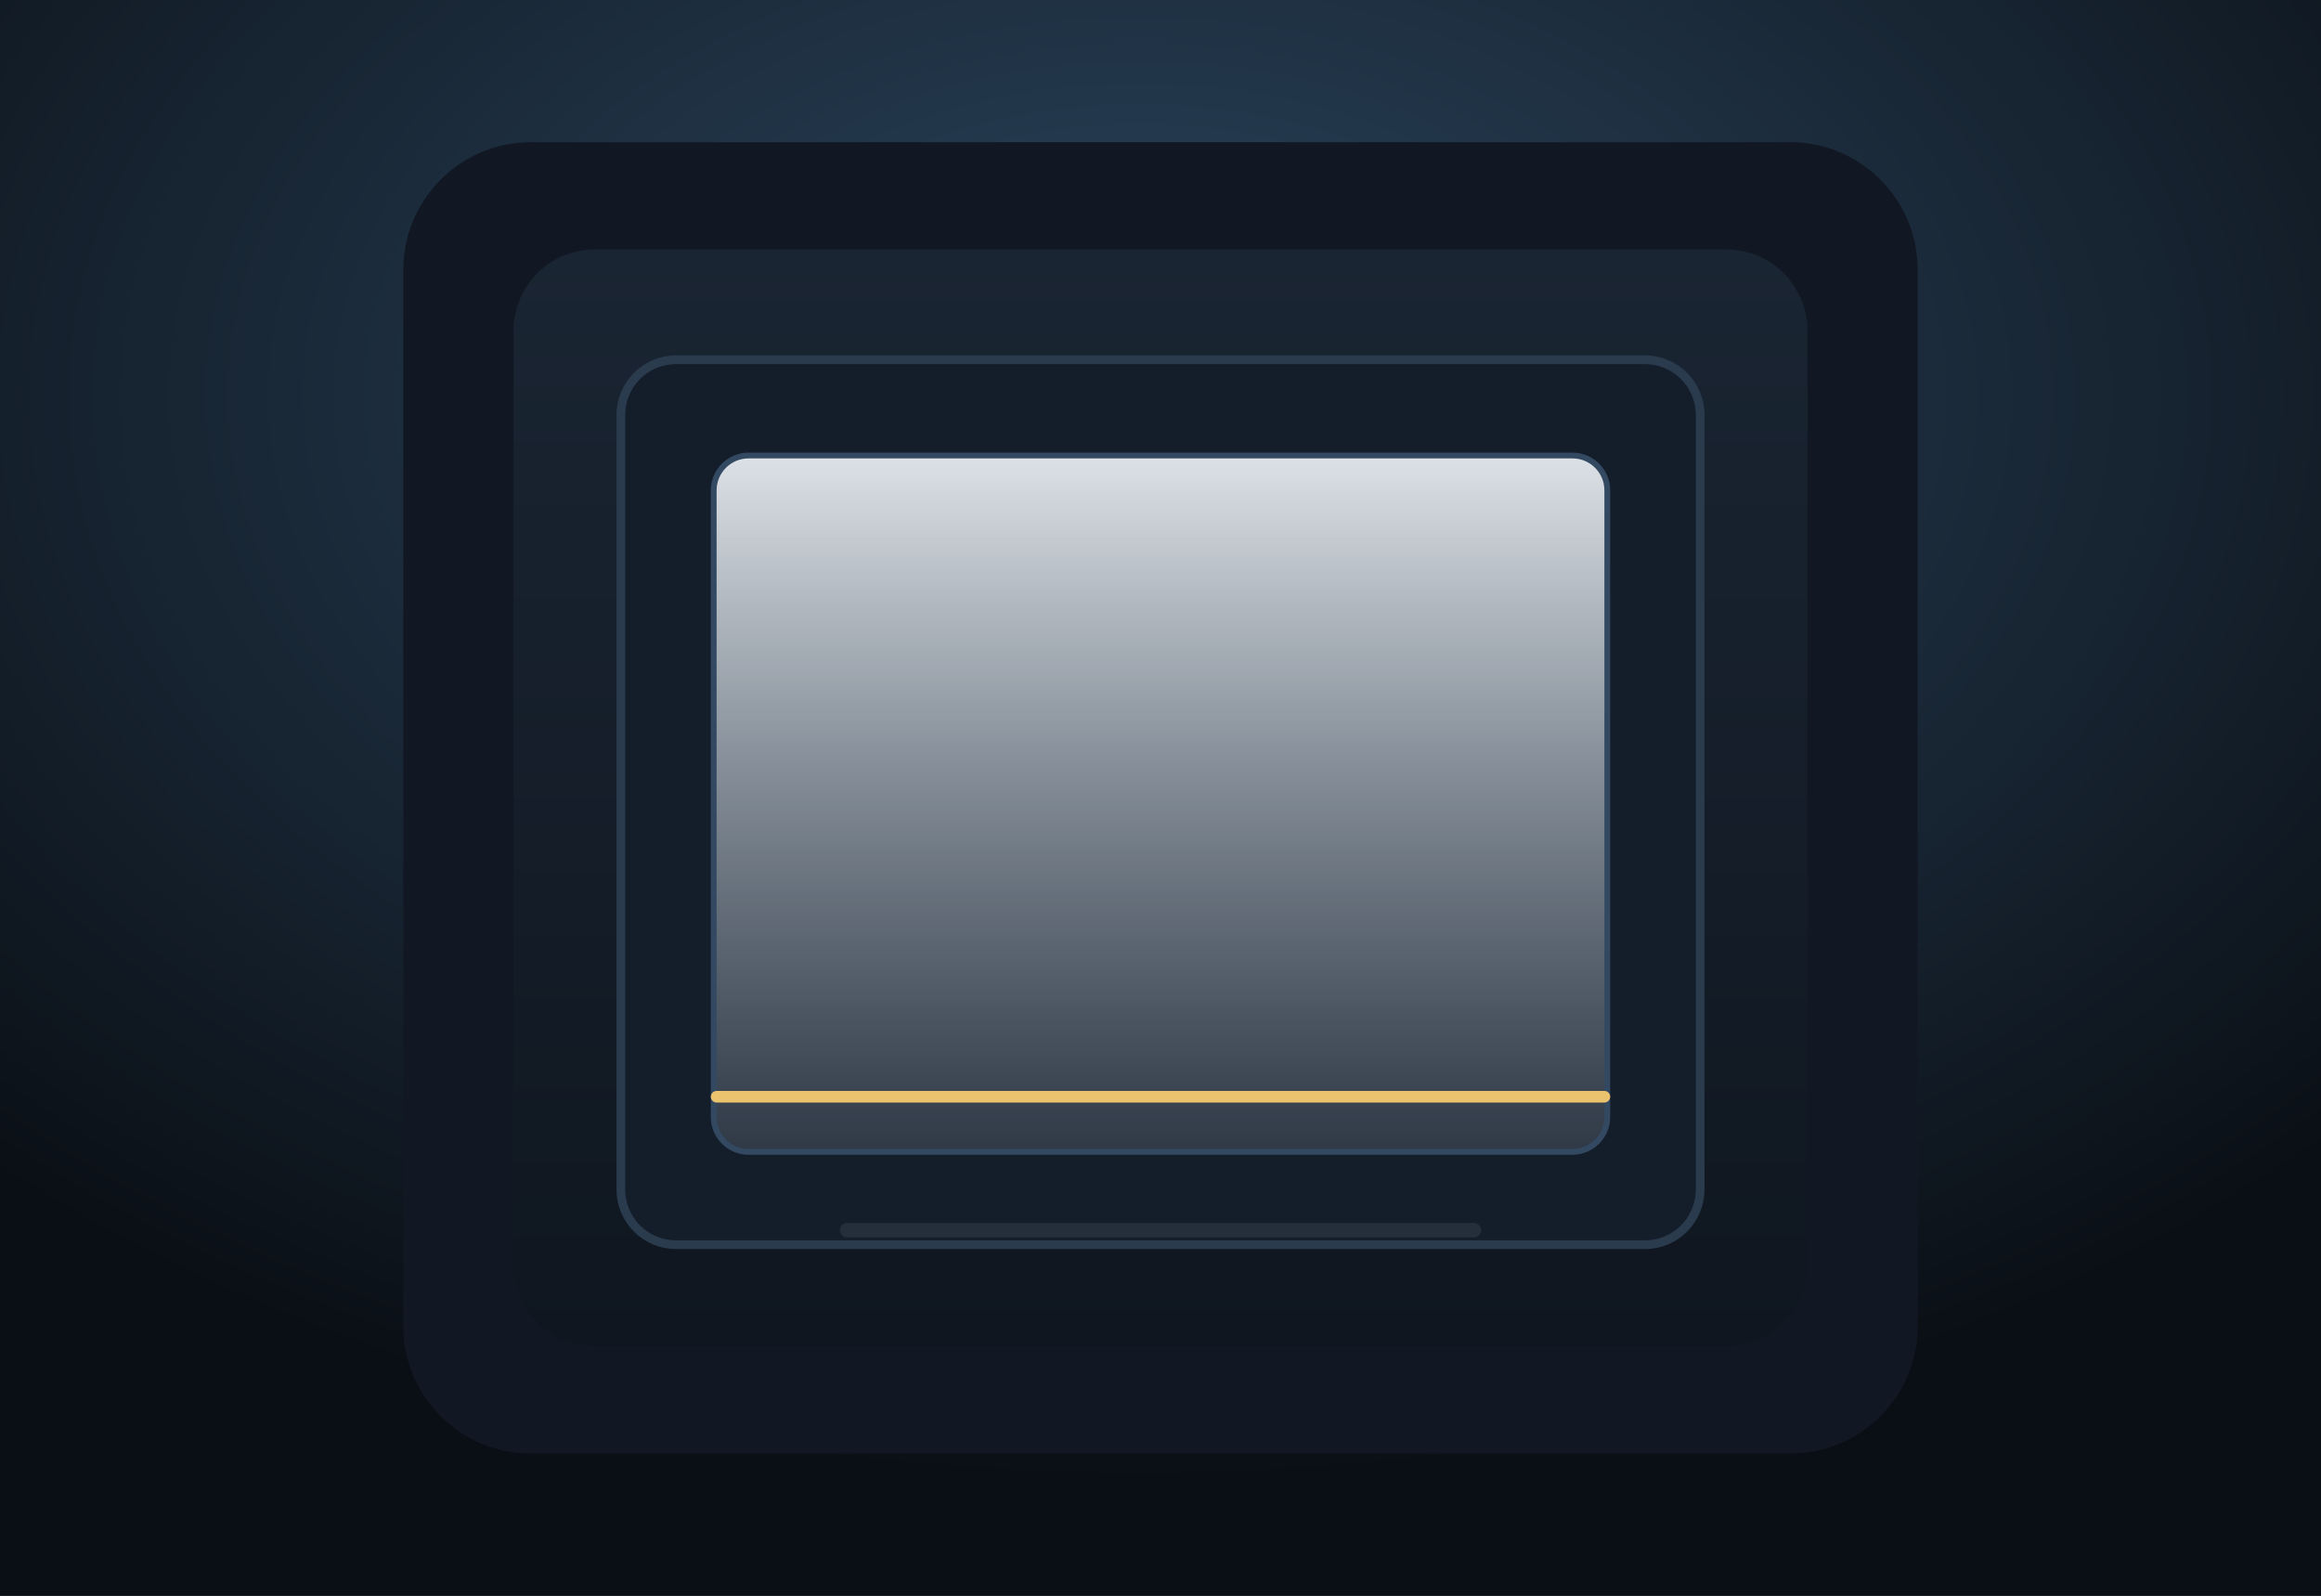
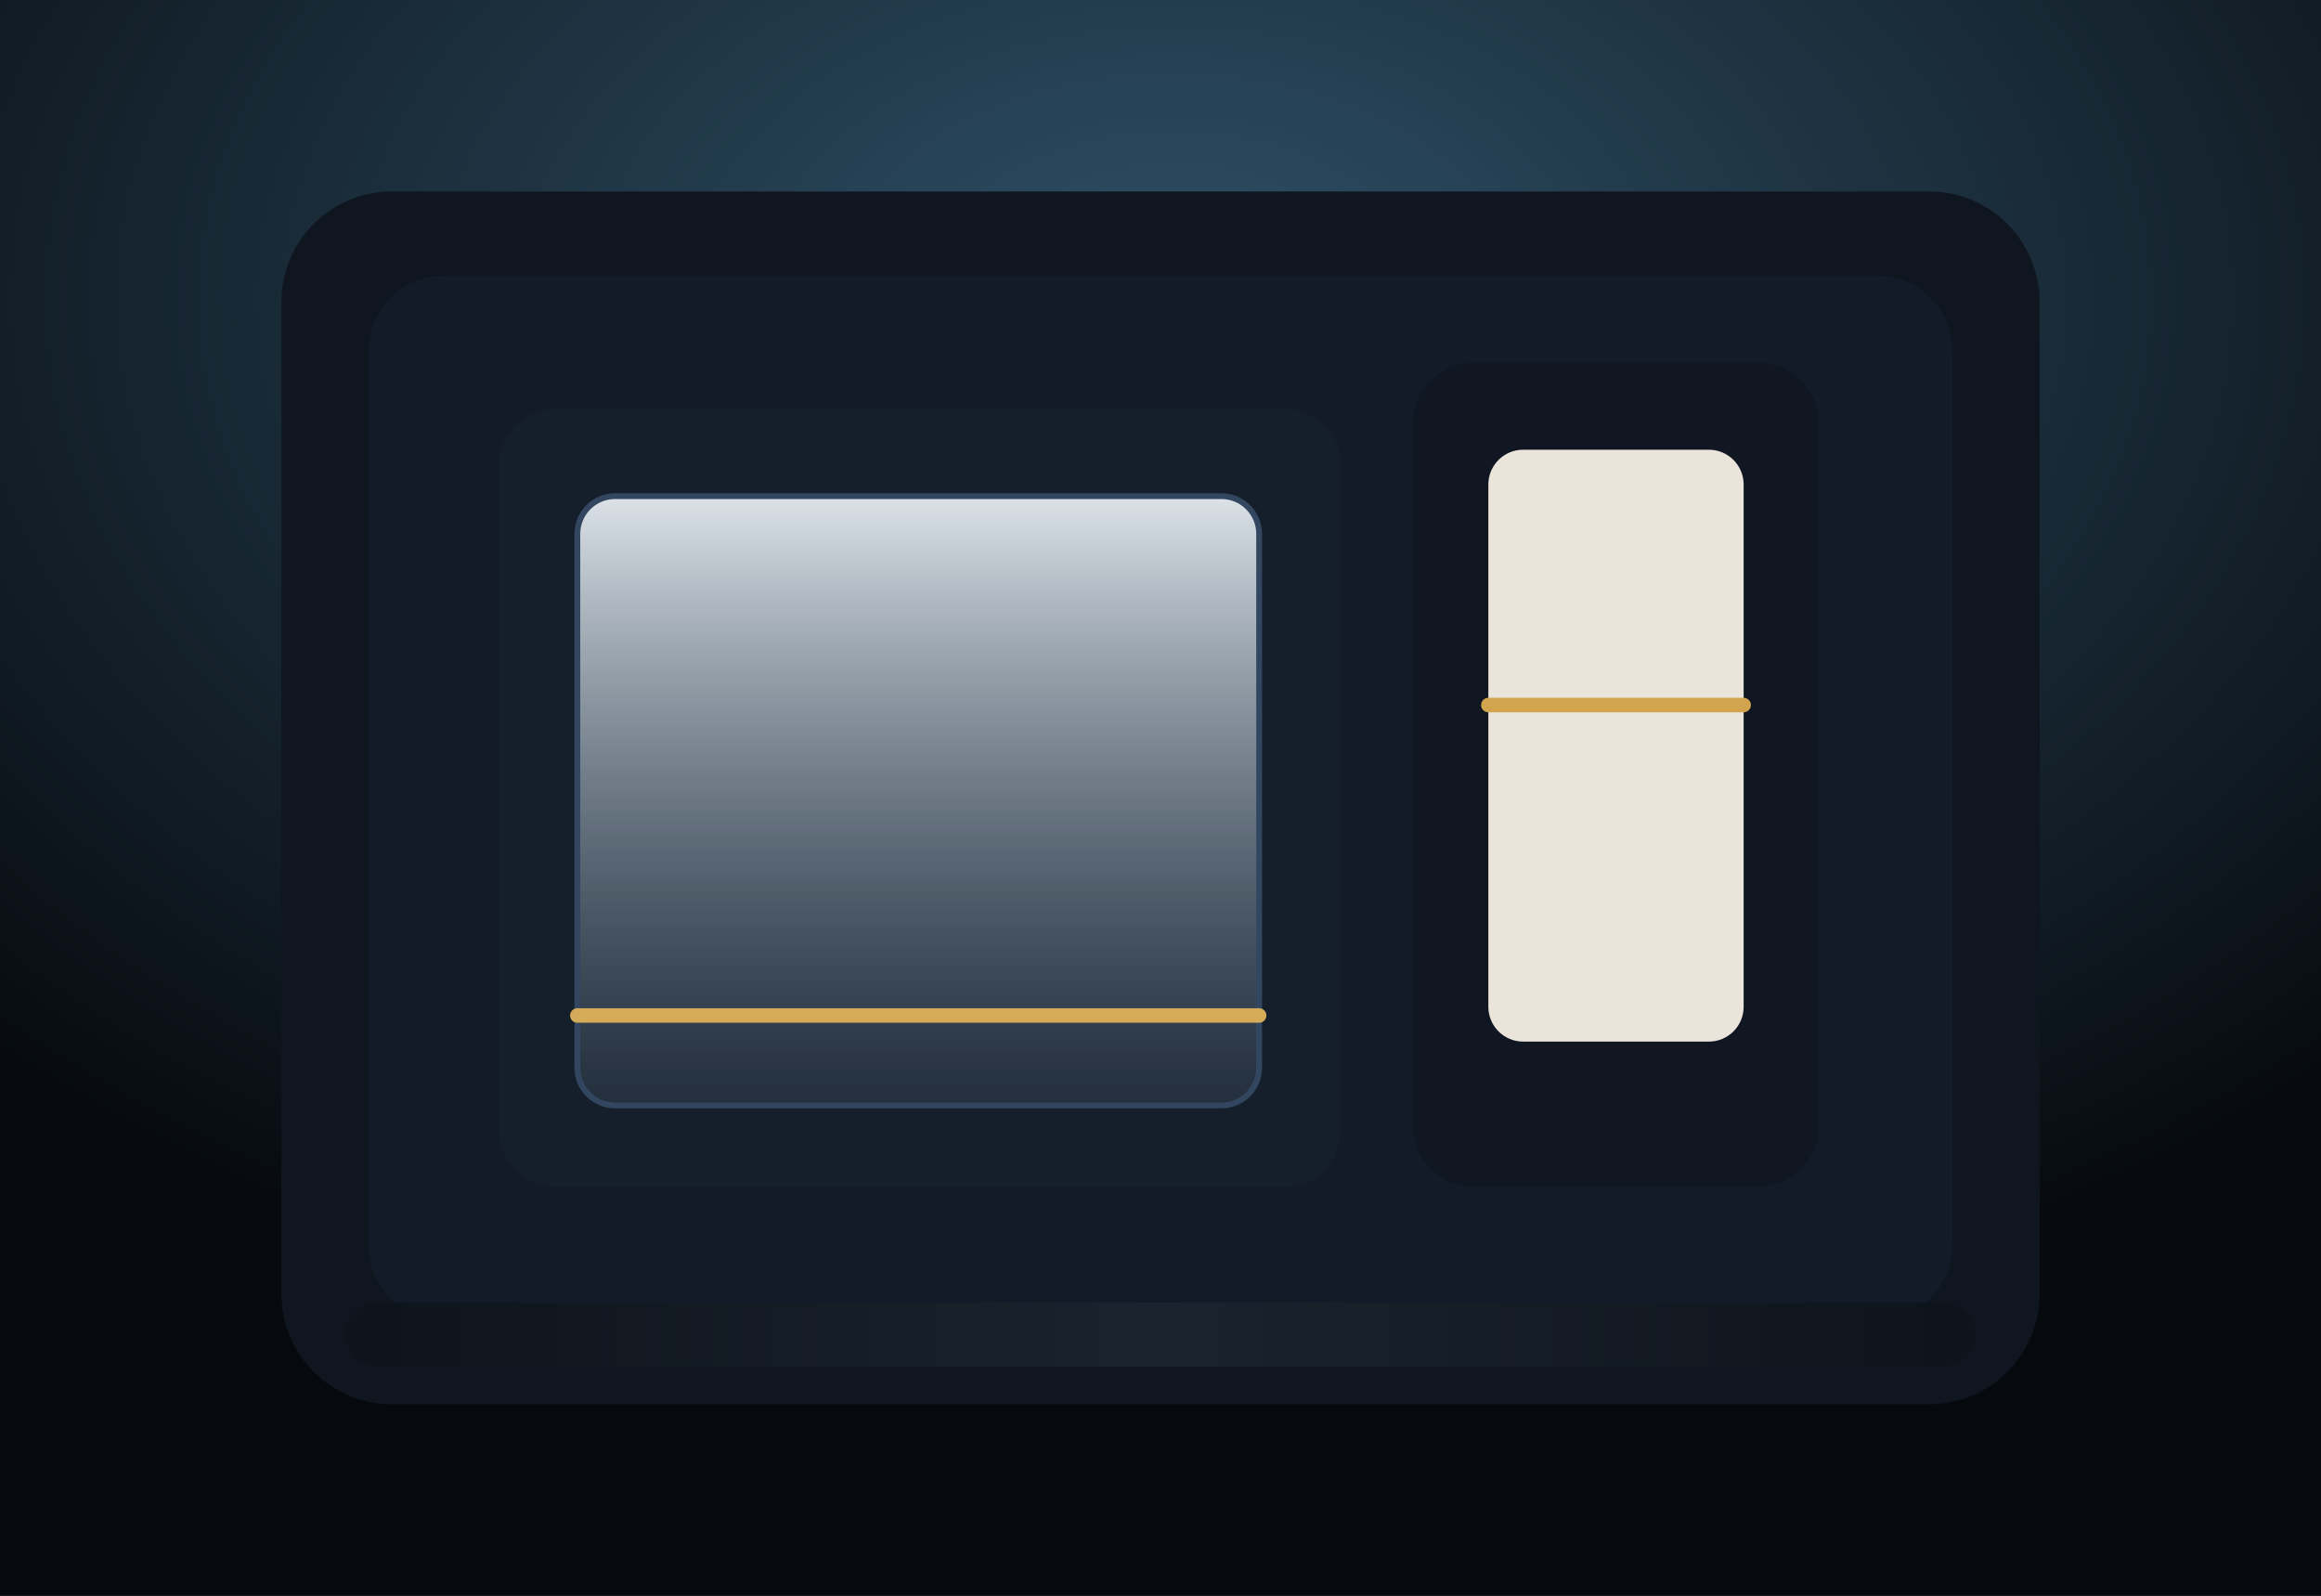
<svg xmlns="http://www.w3.org/2000/svg" width="1600" height="1100" viewBox="0 0 1600 1100" fill="none">
-   <rect width="1600" height="1100" fill="#0C1118" />
-   <rect width="1600" height="1100" fill="url(#paint0_radial)" />
-   <rect x="278" y="98" width="1044" height="904" rx="88" fill="#111823" />
-   <rect x="354" y="172" width="892" height="756" rx="56" fill="url(#paint1_linear)" />
-   <rect x="428" y="248" width="744" height="610" rx="38" fill="#141D2A" />
-   <rect x="428" y="248" width="744" height="610" rx="38" stroke="#2A3B4E" stroke-width="6" />
-   <rect x="492" y="314" width="616" height="480" rx="24" fill="url(#paint2_linear)" />
-   <rect x="492" y="314" width="616" height="480" rx="24" stroke="#324961" stroke-width="4" />
-   <path d="M494 756H1106" stroke="#EBC26D" stroke-width="8" stroke-linecap="round" />
-   <path d="M584 848H1016" stroke="#F5F7FB" stroke-opacity="0.08" stroke-width="10" stroke-linecap="round" />
+   <rect width="1600" height="1100" fill="#070B10" />
+   <rect width="1600" height="1100" fill="url(#ambient)" />
+   <rect x="194" y="132" width="1212" height="836" rx="76" fill="#0F1620" />
+   <rect x="254" y="190" width="1092" height="720" rx="52" fill="#121B27" />
+   <rect x="344" y="282" width="580" height="536" rx="38" fill="#151E2B" />
+   <rect x="974" y="250" width="280" height="568" rx="42" fill="#101722" />
+   <rect x="398" y="342" width="470" height="420" rx="26" fill="url(#glass)" />
+   <rect x="398" y="342" width="470" height="420" rx="26" stroke="#32475F" stroke-width="4" />
+   <rect x="1026" y="310" width="176" height="408" rx="24" fill="#EAE4DA" />
+   <path d="M1026 486H1202" stroke="#D2A44E" stroke-width="10" stroke-linecap="round" />
+   <path d="M398 700H868" stroke="#D5AB59" stroke-width="10" stroke-linecap="round" />
+   <path d="M260 920H1340" stroke="url(#floor)" stroke-width="44" stroke-linecap="round" />
  <defs>
-     <radialGradient id="paint0_radial" cx="0" cy="0" r="1" gradientUnits="userSpaceOnUse" gradientTransform="translate(786 274) rotate(90) scale(746 1128)">
-       <stop stop-color="#2B455E" />
-       <stop offset="1" stop-color="#0A0F15" />
+     <radialGradient id="ambient" cx="0" cy="0" r="1" gradientUnits="userSpaceOnUse" gradientTransform="translate(810 204) rotate(90) scale(766 1180)">
+       <stop stop-color="#2E5066" />
+       <stop offset="1" stop-color="#06090D" />
    </radialGradient>
-     <linearGradient id="paint1_linear" x1="800" y1="172" x2="800" y2="928" gradientUnits="userSpaceOnUse">
-       <stop stop-color="#1A2533" />
-       <stop offset="1" stop-color="#0F161F" />
+     <linearGradient id="glass" x1="633" y1="342" x2="633" y2="762" gradientUnits="userSpaceOnUse">
+       <stop stop-color="#EDF3F8" stop-opacity="0.92" />
+       <stop offset="1" stop-color="#7B95A8" stop-opacity="0.14" />
    </linearGradient>
-     <linearGradient id="paint2_linear" x1="800" y1="314" x2="800" y2="794" gradientUnits="userSpaceOnUse">
-       <stop stop-color="#F3F7FB" stop-opacity="0.9" />
-       <stop offset="1" stop-color="#BFCEDB" stop-opacity="0.16" />
+     <linearGradient id="floor" x1="260" y1="920" x2="1340" y2="920" gradientUnits="userSpaceOnUse">
+       <stop stop-color="#0E141B" />
+       <stop offset="0.5" stop-color="#1A232E" />
+       <stop offset="1" stop-color="#0E141B" />
    </linearGradient>
  </defs>
</svg>
